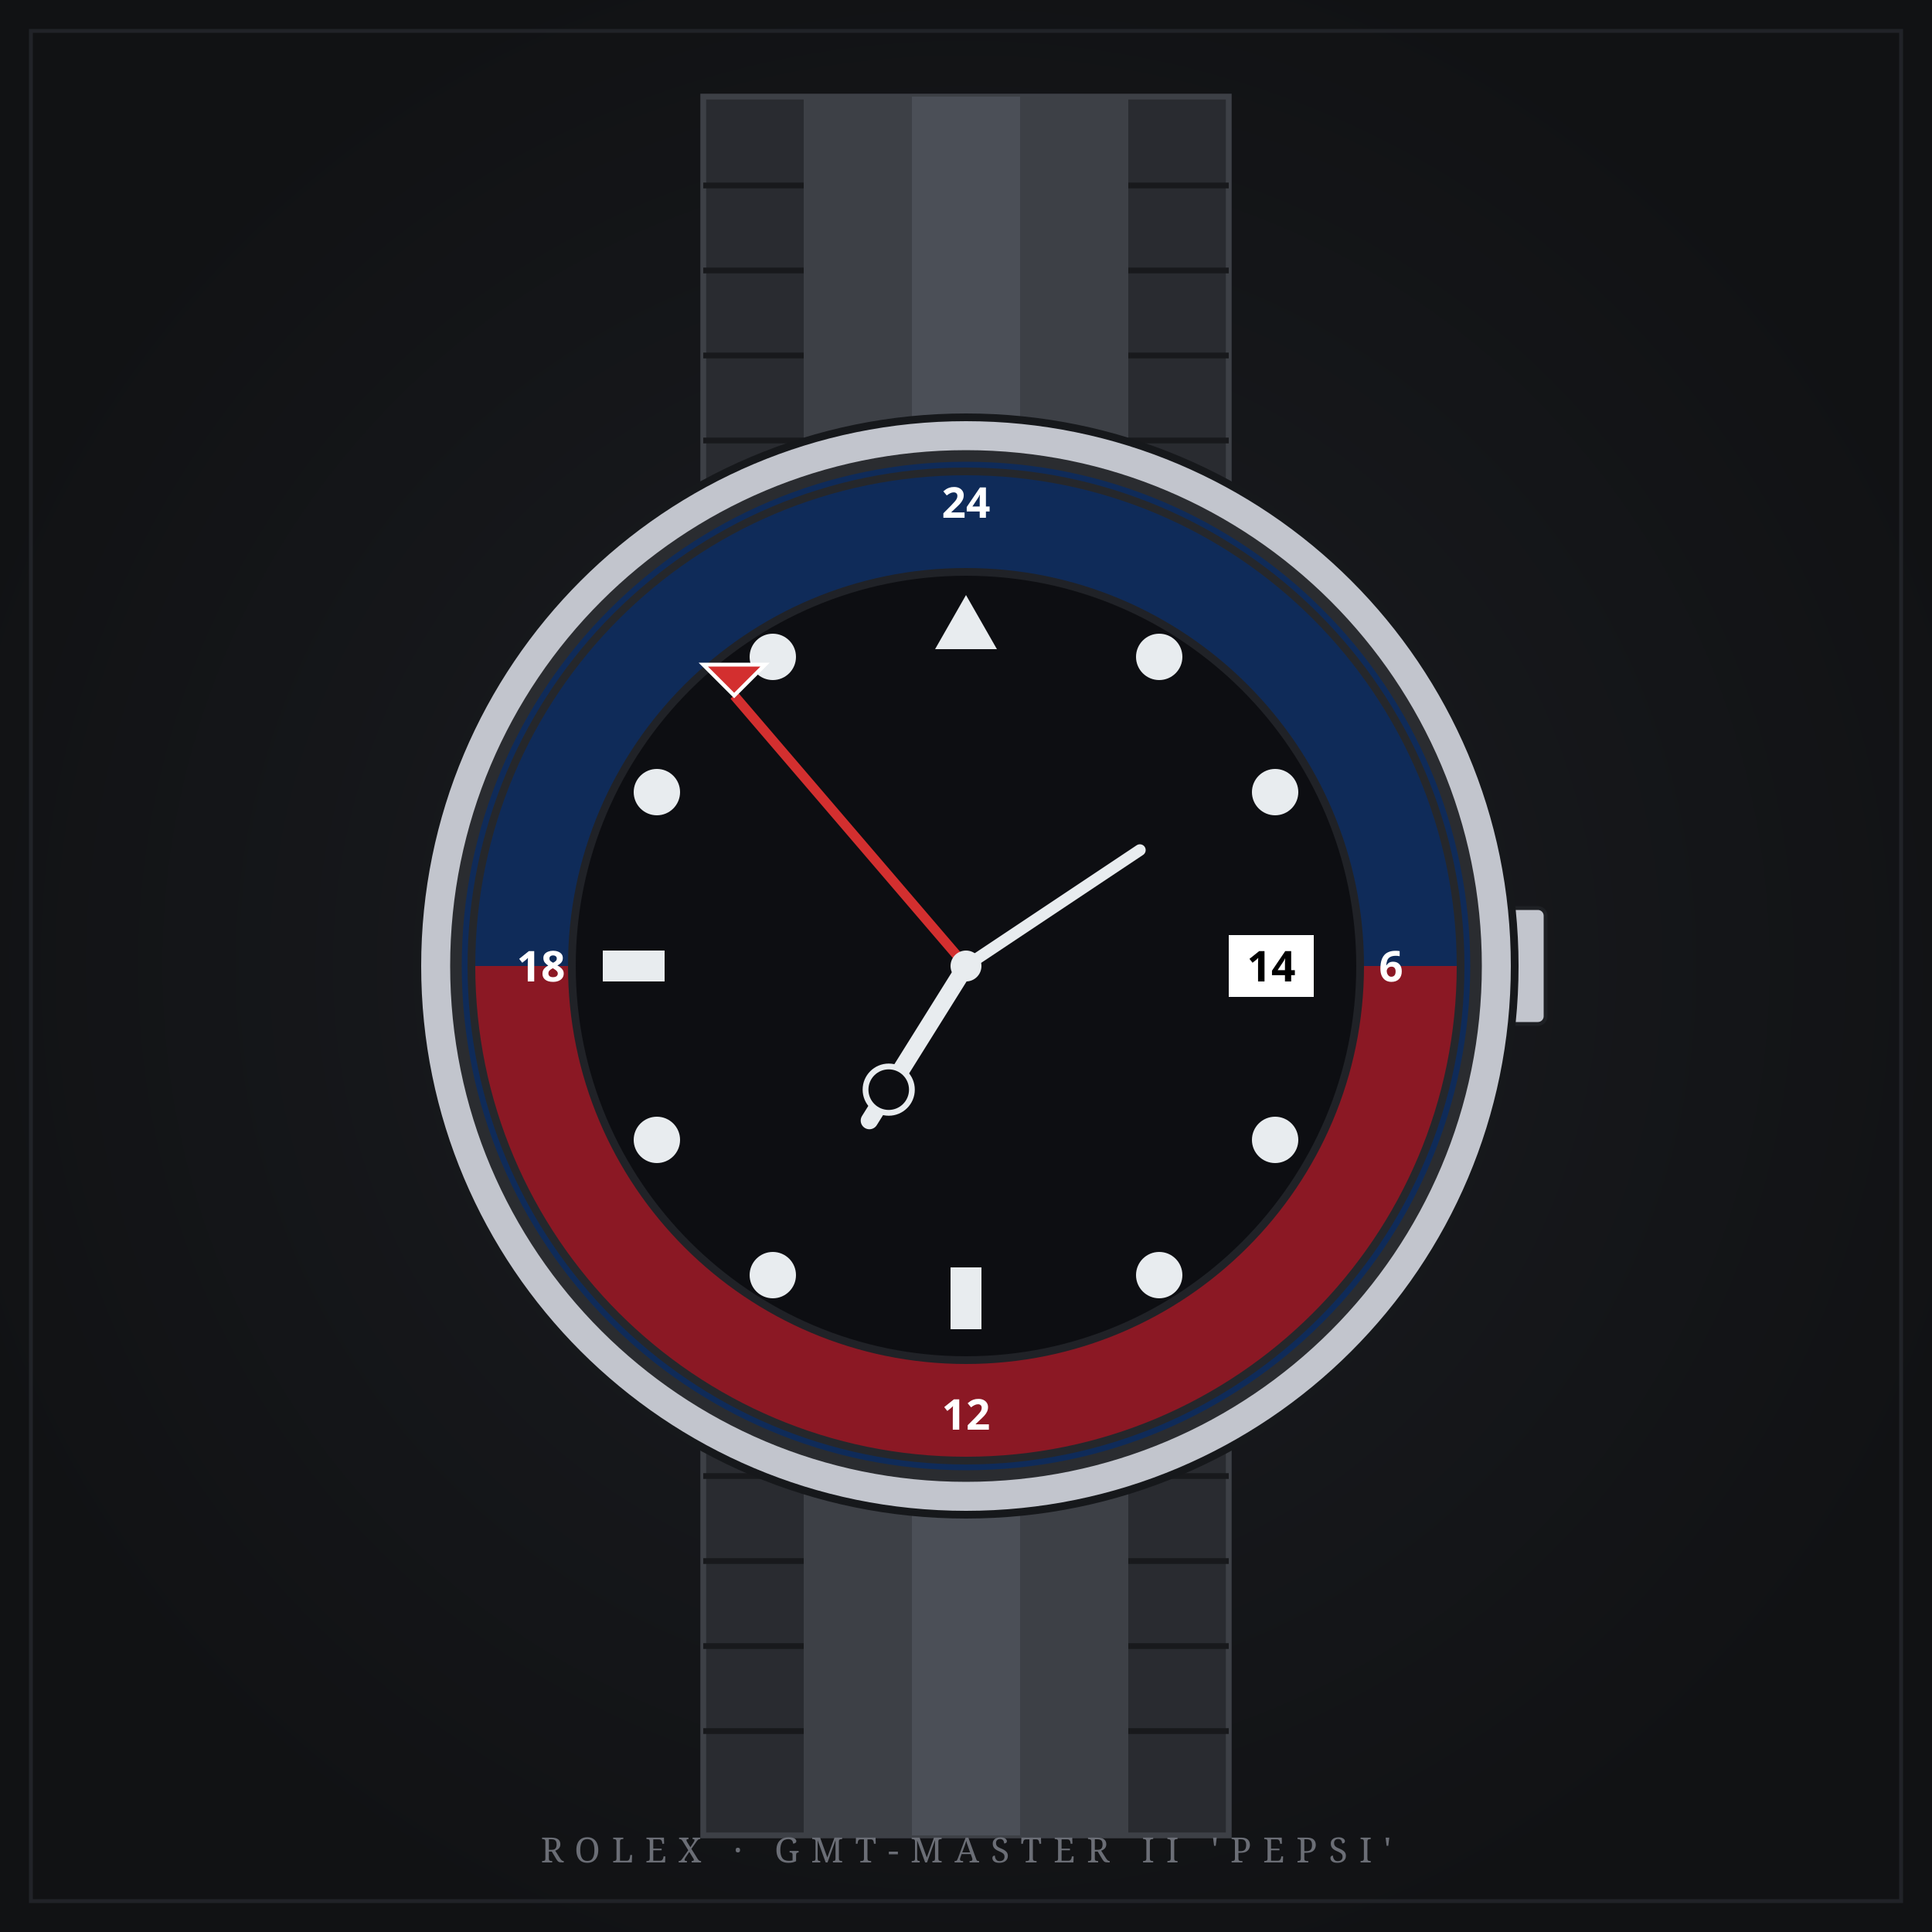
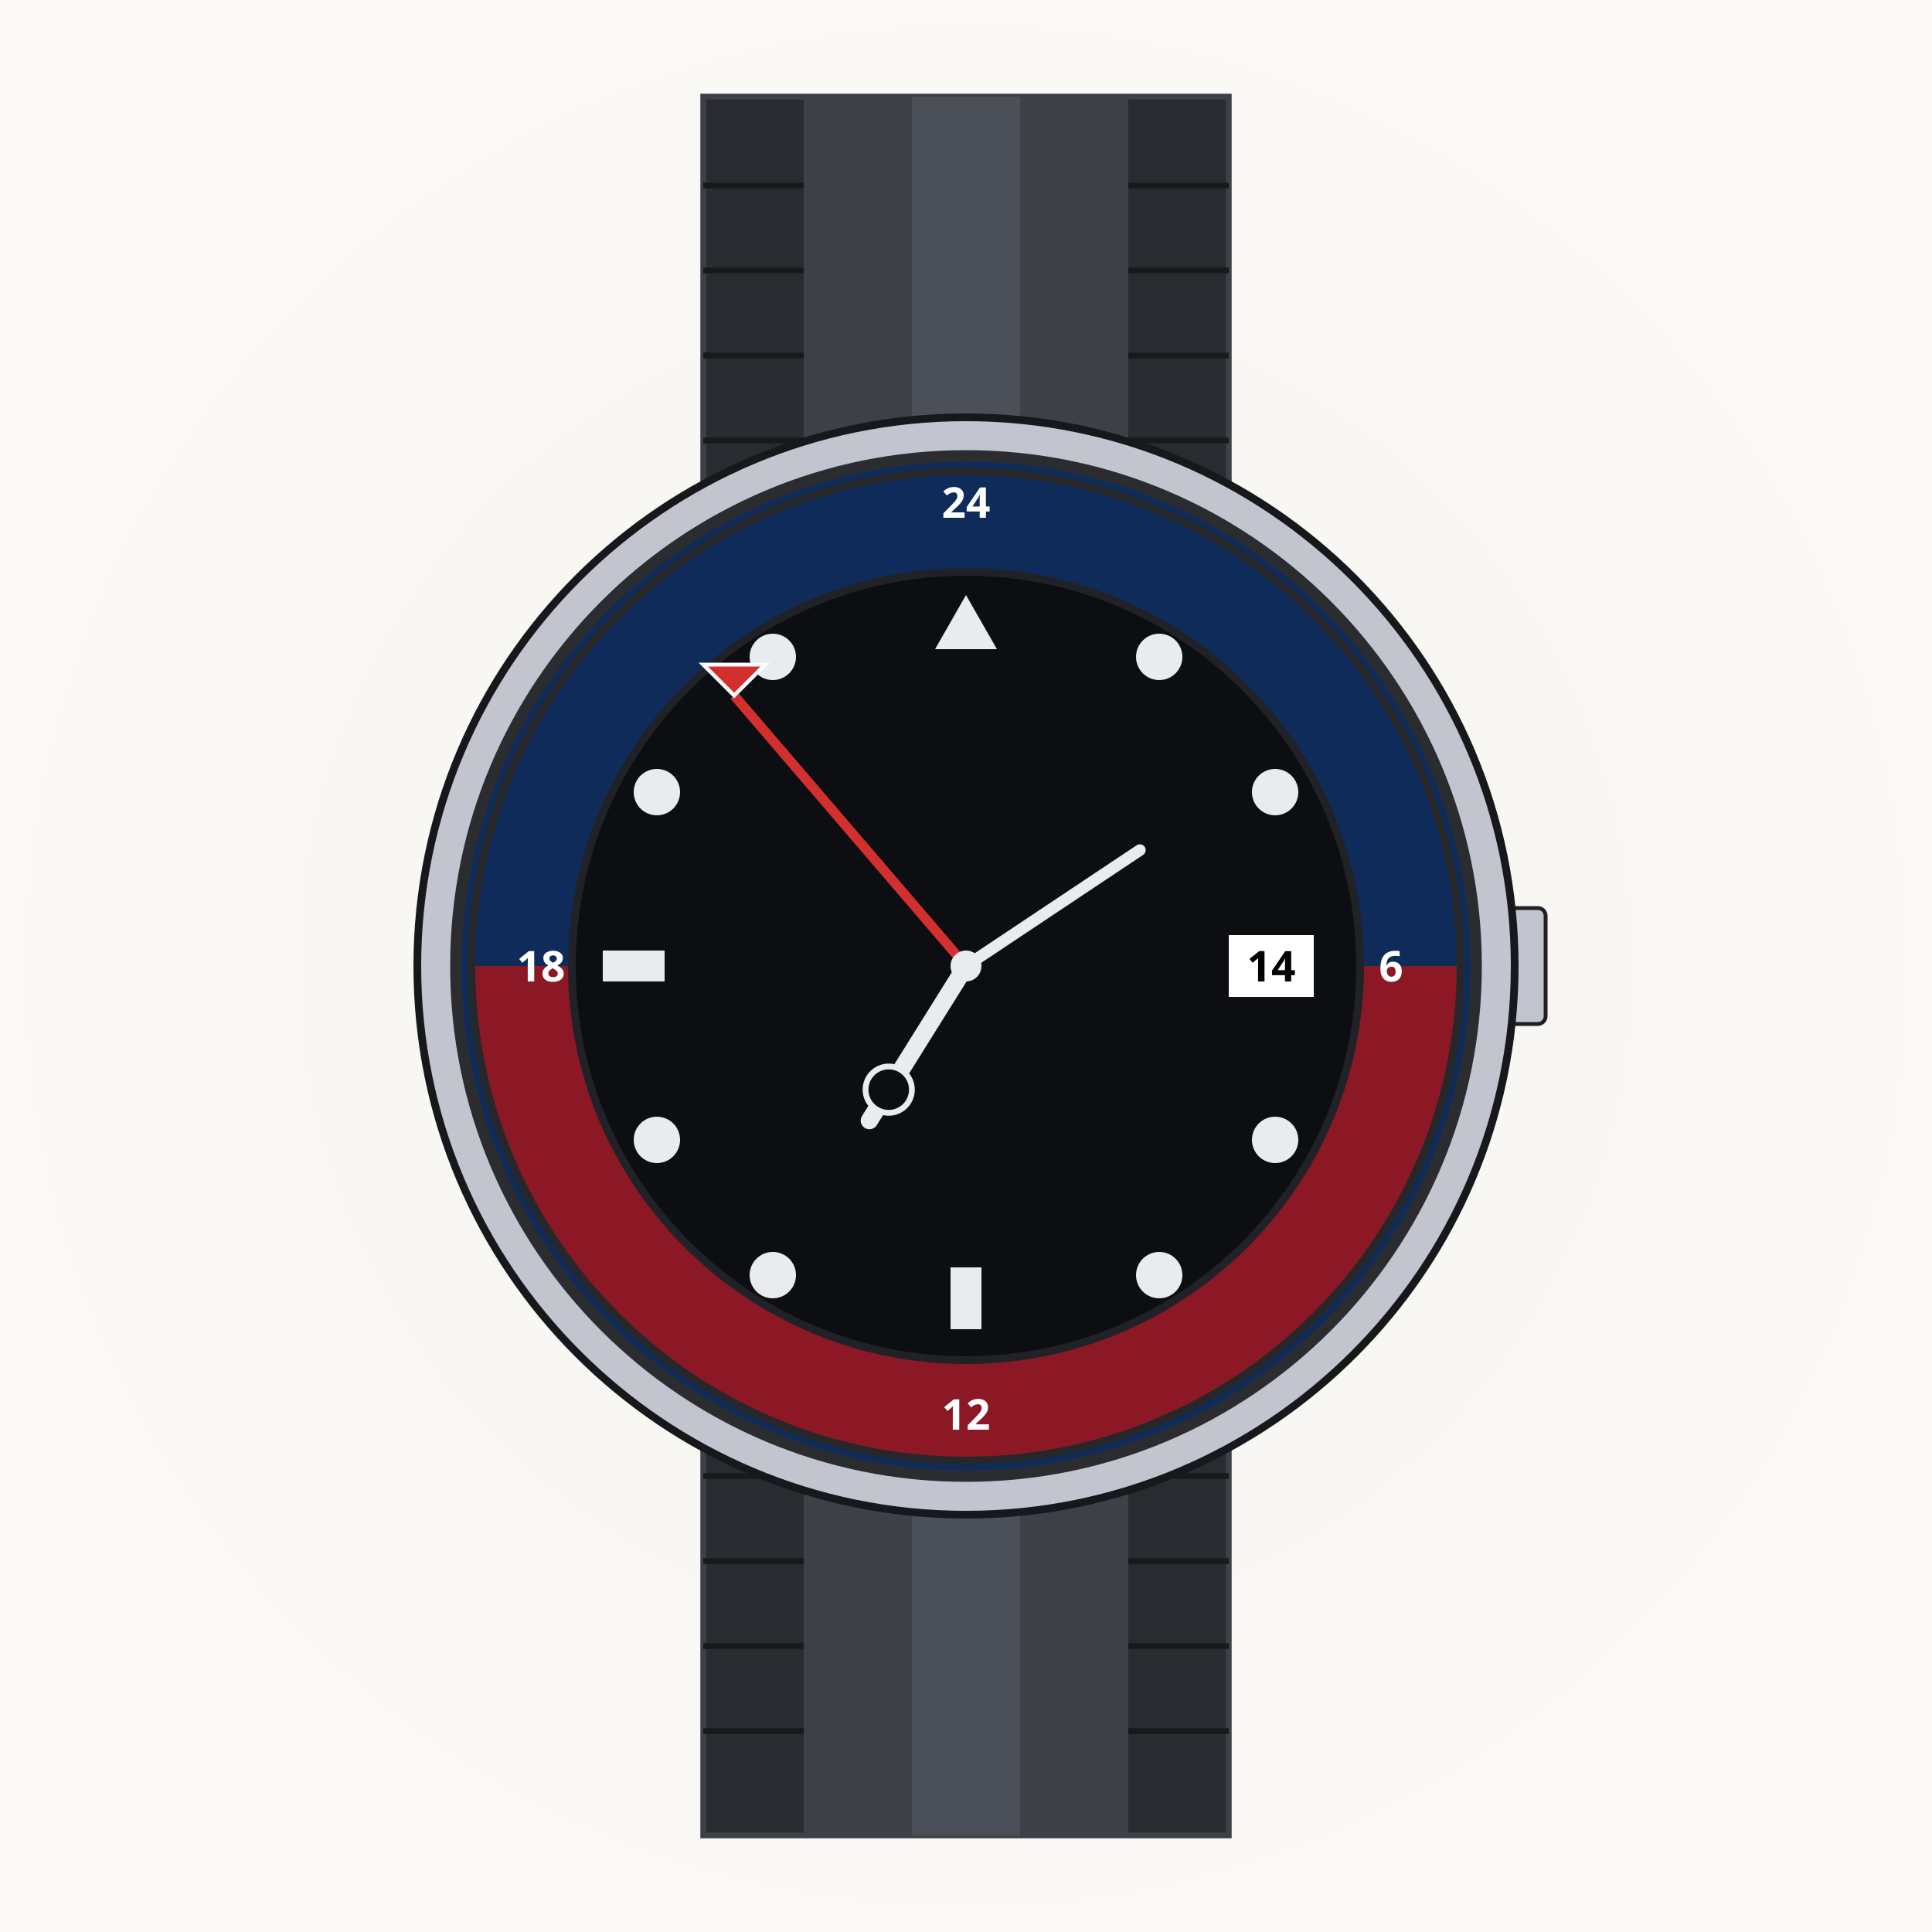
<svg xmlns="http://www.w3.org/2000/svg" viewBox="0 0 500 500" width="500" height="500">
  <defs>
    <radialGradient id="bgLight" cx="50%" cy="50%" r="55%">
-       <stop offset="0%" stop-color="#1B1D22" />
-       <stop offset="100%" stop-color="#111214" />
+       <stop offset="0%" stop-color="#F7F5F0" />
+       <stop offset="100%" stop-color="#FAF9F6" />
    </radialGradient>
  </defs>
  <rect width="500" height="500" fill="url(#bgLight)" />
-   <rect x="8" y="8" width="484" height="484" fill="none" stroke="#212328" stroke-width="1" />
  <rect x="182" y="25" width="136" height="115" fill="#292B30" stroke="#3D4046" stroke-width="1.5" />
  <line x1="182" y1="48" x2="318" y2="48" stroke="#18191C" stroke-width="1.5" />
  <line x1="182" y1="70" x2="318" y2="70" stroke="#18191C" stroke-width="1.5" />
  <line x1="182" y1="92" x2="318" y2="92" stroke="#18191C" stroke-width="1.5" />
  <line x1="182" y1="114" x2="318" y2="114" stroke="#18191C" stroke-width="1.5" />
  <rect x="208" y="25" width="28" height="115" fill="#3D4046" />
  <rect x="236" y="25" width="28" height="115" fill="#4B4F57" />
  <rect x="264" y="25" width="28" height="115" fill="#3D4046" />
  <rect x="182" y="360" width="136" height="115" fill="#292B30" stroke="#3D4046" stroke-width="1.5" />
  <line x1="182" y1="382" x2="318" y2="382" stroke="#18191C" stroke-width="1.5" />
  <line x1="182" y1="404" x2="318" y2="404" stroke="#18191C" stroke-width="1.5" />
  <line x1="182" y1="426" x2="318" y2="426" stroke="#18191C" stroke-width="1.5" />
  <line x1="182" y1="448" x2="318" y2="448" stroke="#18191C" stroke-width="1.5" />
  <rect x="208" y="360" width="28" height="115" fill="#3D4046" />
  <rect x="236" y="360" width="28" height="115" fill="#4B4F57" />
  <rect x="264" y="360" width="28" height="115" fill="#3D4046" />
  <rect x="382" y="235" width="18" height="30" fill="#C2C5CD" rx="2" stroke="#1E2024" stroke-width="1" />
  <path d="M 180 140 L 165 170 L 165 330 L 180 360 L 320 360 L 335 330 L 335 170 L 320 140 Z" fill="#C2C5CD" opacity="0.9" />
  <circle cx="250" cy="250" r="142" fill="#C2C5CD" stroke="#16181B" stroke-width="2" />
  <circle cx="250" cy="250" r="132" fill="#0F2B59" stroke="#2A2C30" stroke-width="3" />
  <path d="M 122 250 A 128 128 0 0 1 378 250 Z" fill="#0F2B59" />
  <path d="M 122 250 A 128 128 0 0 0 378 250 Z" fill="#8B1824" />
  <circle cx="250" cy="250" r="128" fill="none" stroke="#25272B" stroke-width="2" />
  <text x="250" y="134" font-family="sans-serif" font-size="11" font-weight="bold" fill="#FFF" text-anchor="middle">24</text>
  <text x="360" y="254" font-family="sans-serif" font-size="11" font-weight="bold" fill="#FFF" text-anchor="middle">6</text>
  <text x="250" y="370" font-family="sans-serif" font-size="11" font-weight="bold" fill="#FFF" text-anchor="middle">12</text>
  <text x="140" y="254" font-family="sans-serif" font-size="11" font-weight="bold" fill="#FFF" text-anchor="middle">18</text>
  <circle cx="250" cy="250" r="102" fill="#0D0E12" stroke="#202227" stroke-width="2" />
  <polygon points="250,154 242,168 258,168" fill="#E8ECEF" />
  <rect x="246" y="328" width="8" height="16" fill="#E8ECEF" />
  <rect x="156" y="246" width="16" height="8" fill="#E8ECEF" />
  <rect x="318" y="242" width="22" height="16" fill="#FFF" />
  <text x="329" y="254" font-family="sans-serif" font-size="11" font-weight="bold" fill="#000" text-anchor="middle">14</text>
  <circle cx="300" cy="170" r="6" fill="#E8ECEF" />
  <circle cx="330" cy="205" r="6" fill="#E8ECEF" />
  <circle cx="330" cy="295" r="6" fill="#E8ECEF" />
  <circle cx="300" cy="330" r="6" fill="#E8ECEF" />
  <circle cx="200" cy="330" r="6" fill="#E8ECEF" />
  <circle cx="170" cy="295" r="6" fill="#E8ECEF" />
  <circle cx="170" cy="205" r="6" fill="#E8ECEF" />
  <circle cx="200" cy="170" r="6" fill="#E8ECEF" />
  <line x1="250" y1="250" x2="190" y2="180" stroke="#D32F2F" stroke-width="2.5" />
  <polygon points="190,180 182,172 198,172" fill="#D32F2F" stroke="#FFF" stroke-width="1" />
  <line x1="250" y1="250" x2="225" y2="290" stroke="#E8ECEF" stroke-width="4.5" stroke-linecap="round" />
  <circle cx="230" cy="282" r="6" fill="#0D0E12" stroke="#E8ECEF" stroke-width="1.5" />
  <line x1="250" y1="250" x2="295" y2="220" stroke="#E8ECEF" stroke-width="3" stroke-linecap="round" />
  <circle cx="250" cy="250" r="4" fill="#E8ECEF" />
-   <text x="250" y="482" font-family="'Cinzel', 'Playfair Display', serif" font-size="9" letter-spacing="3" fill="#6B6E76" text-anchor="middle" text-transform="uppercase">ROLEX · GMT-MASTER II 'PEPSI'</text>
</svg>
